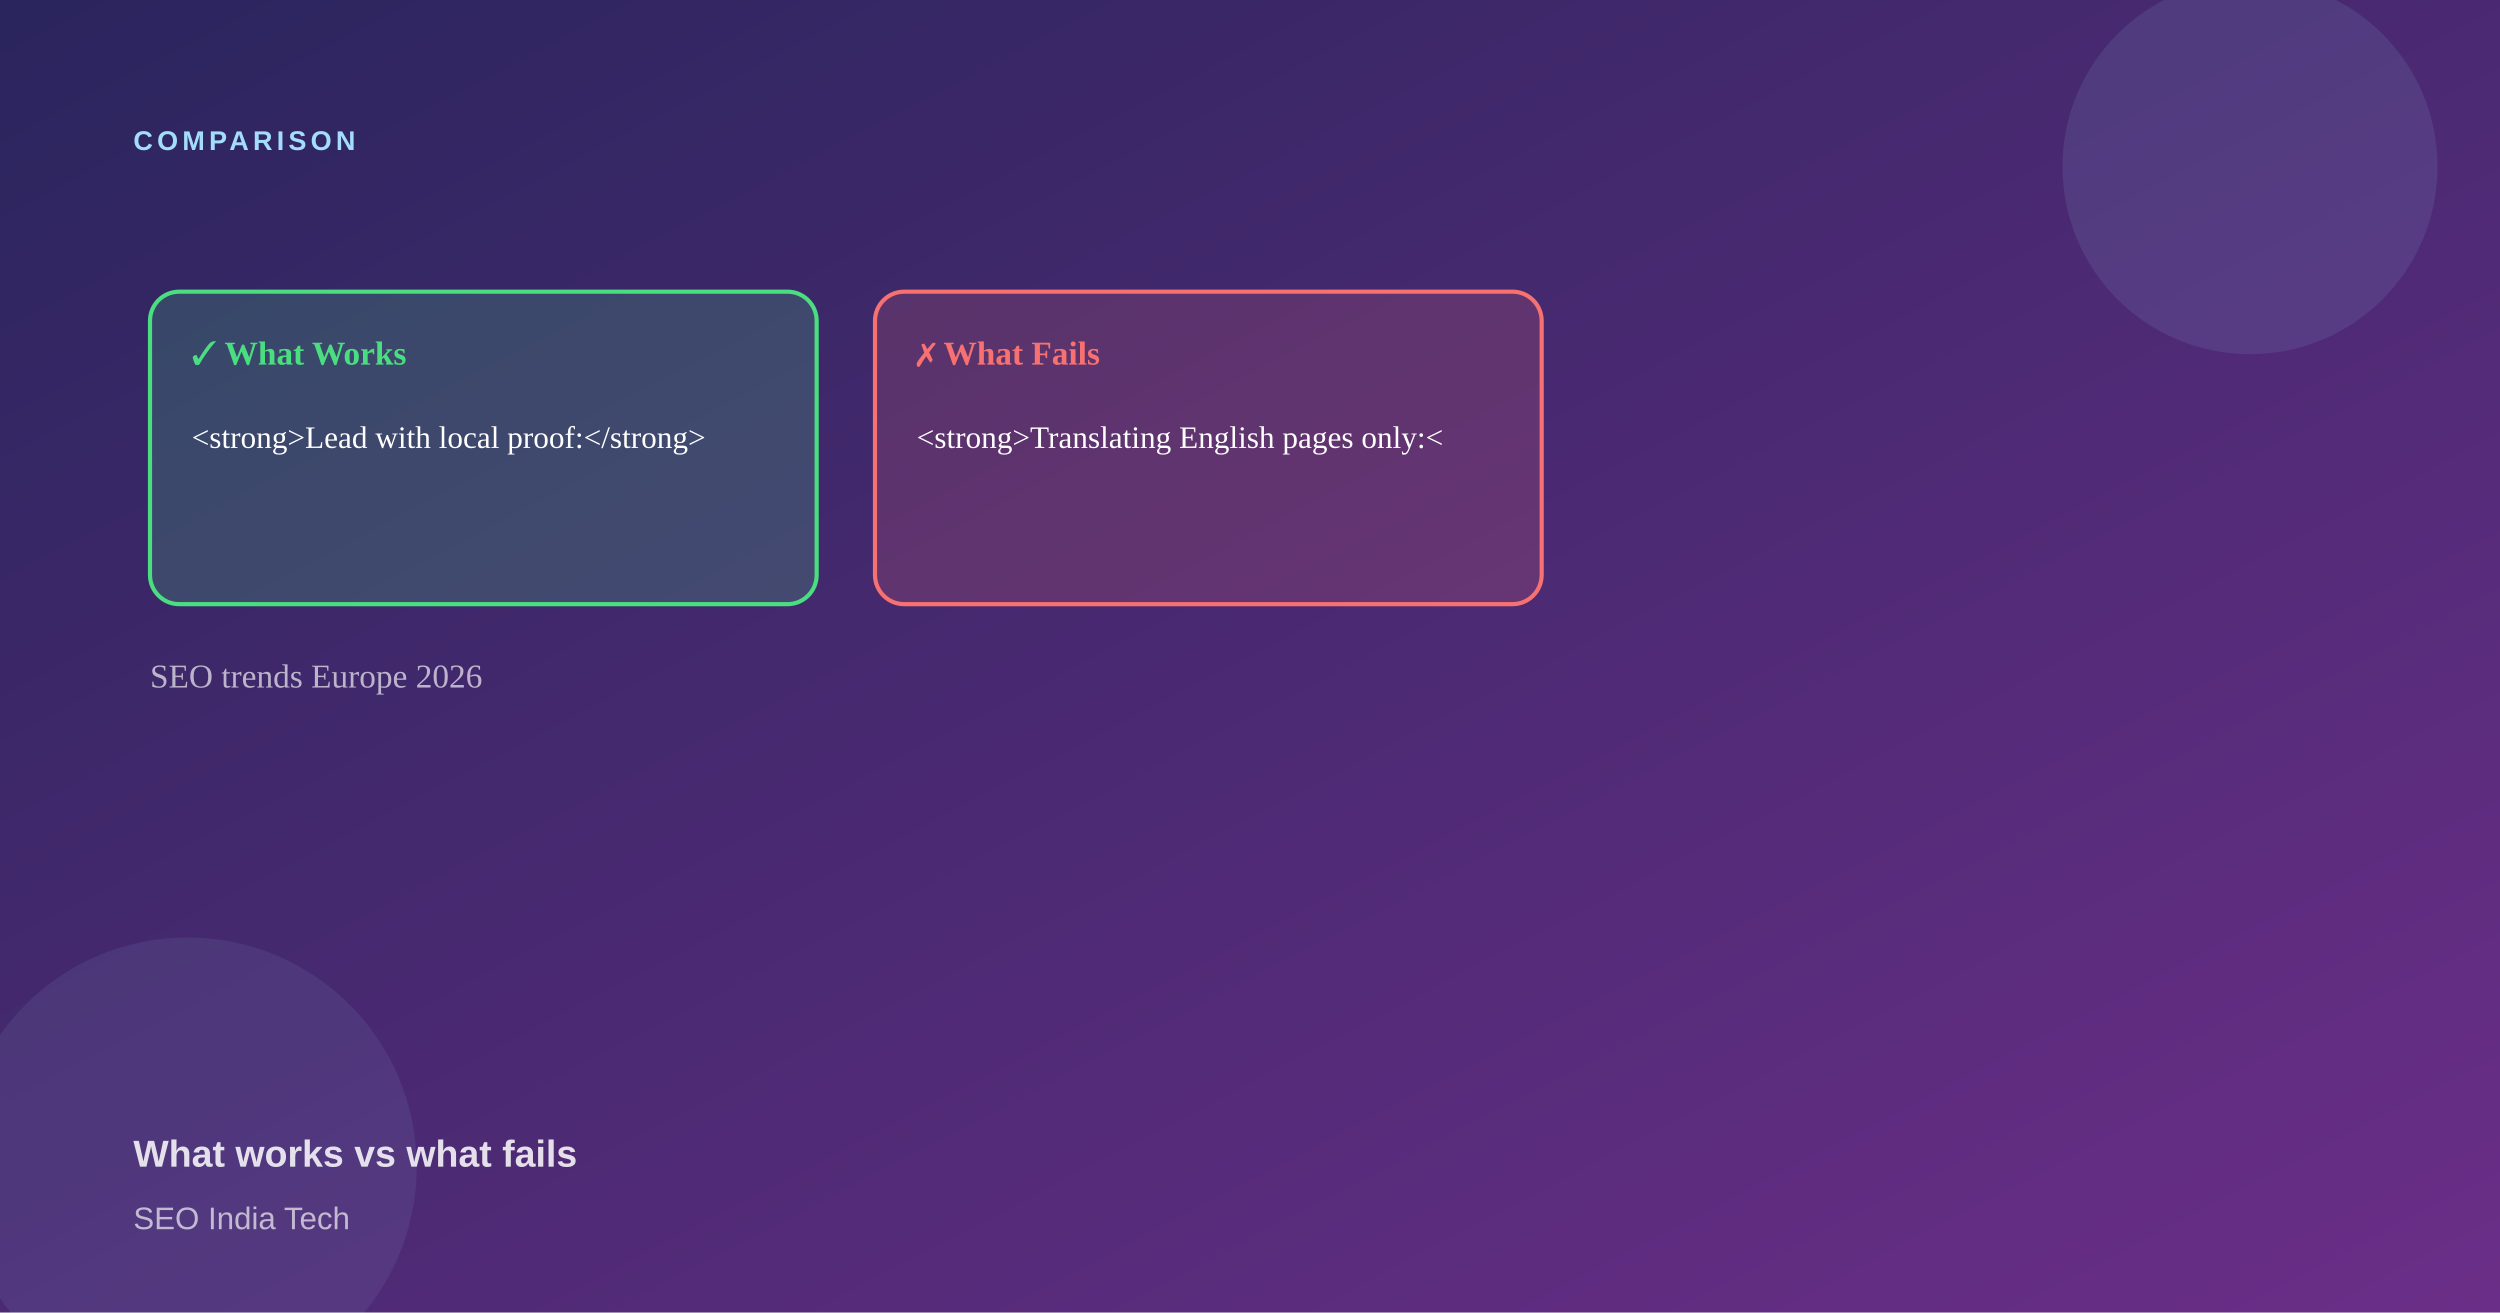
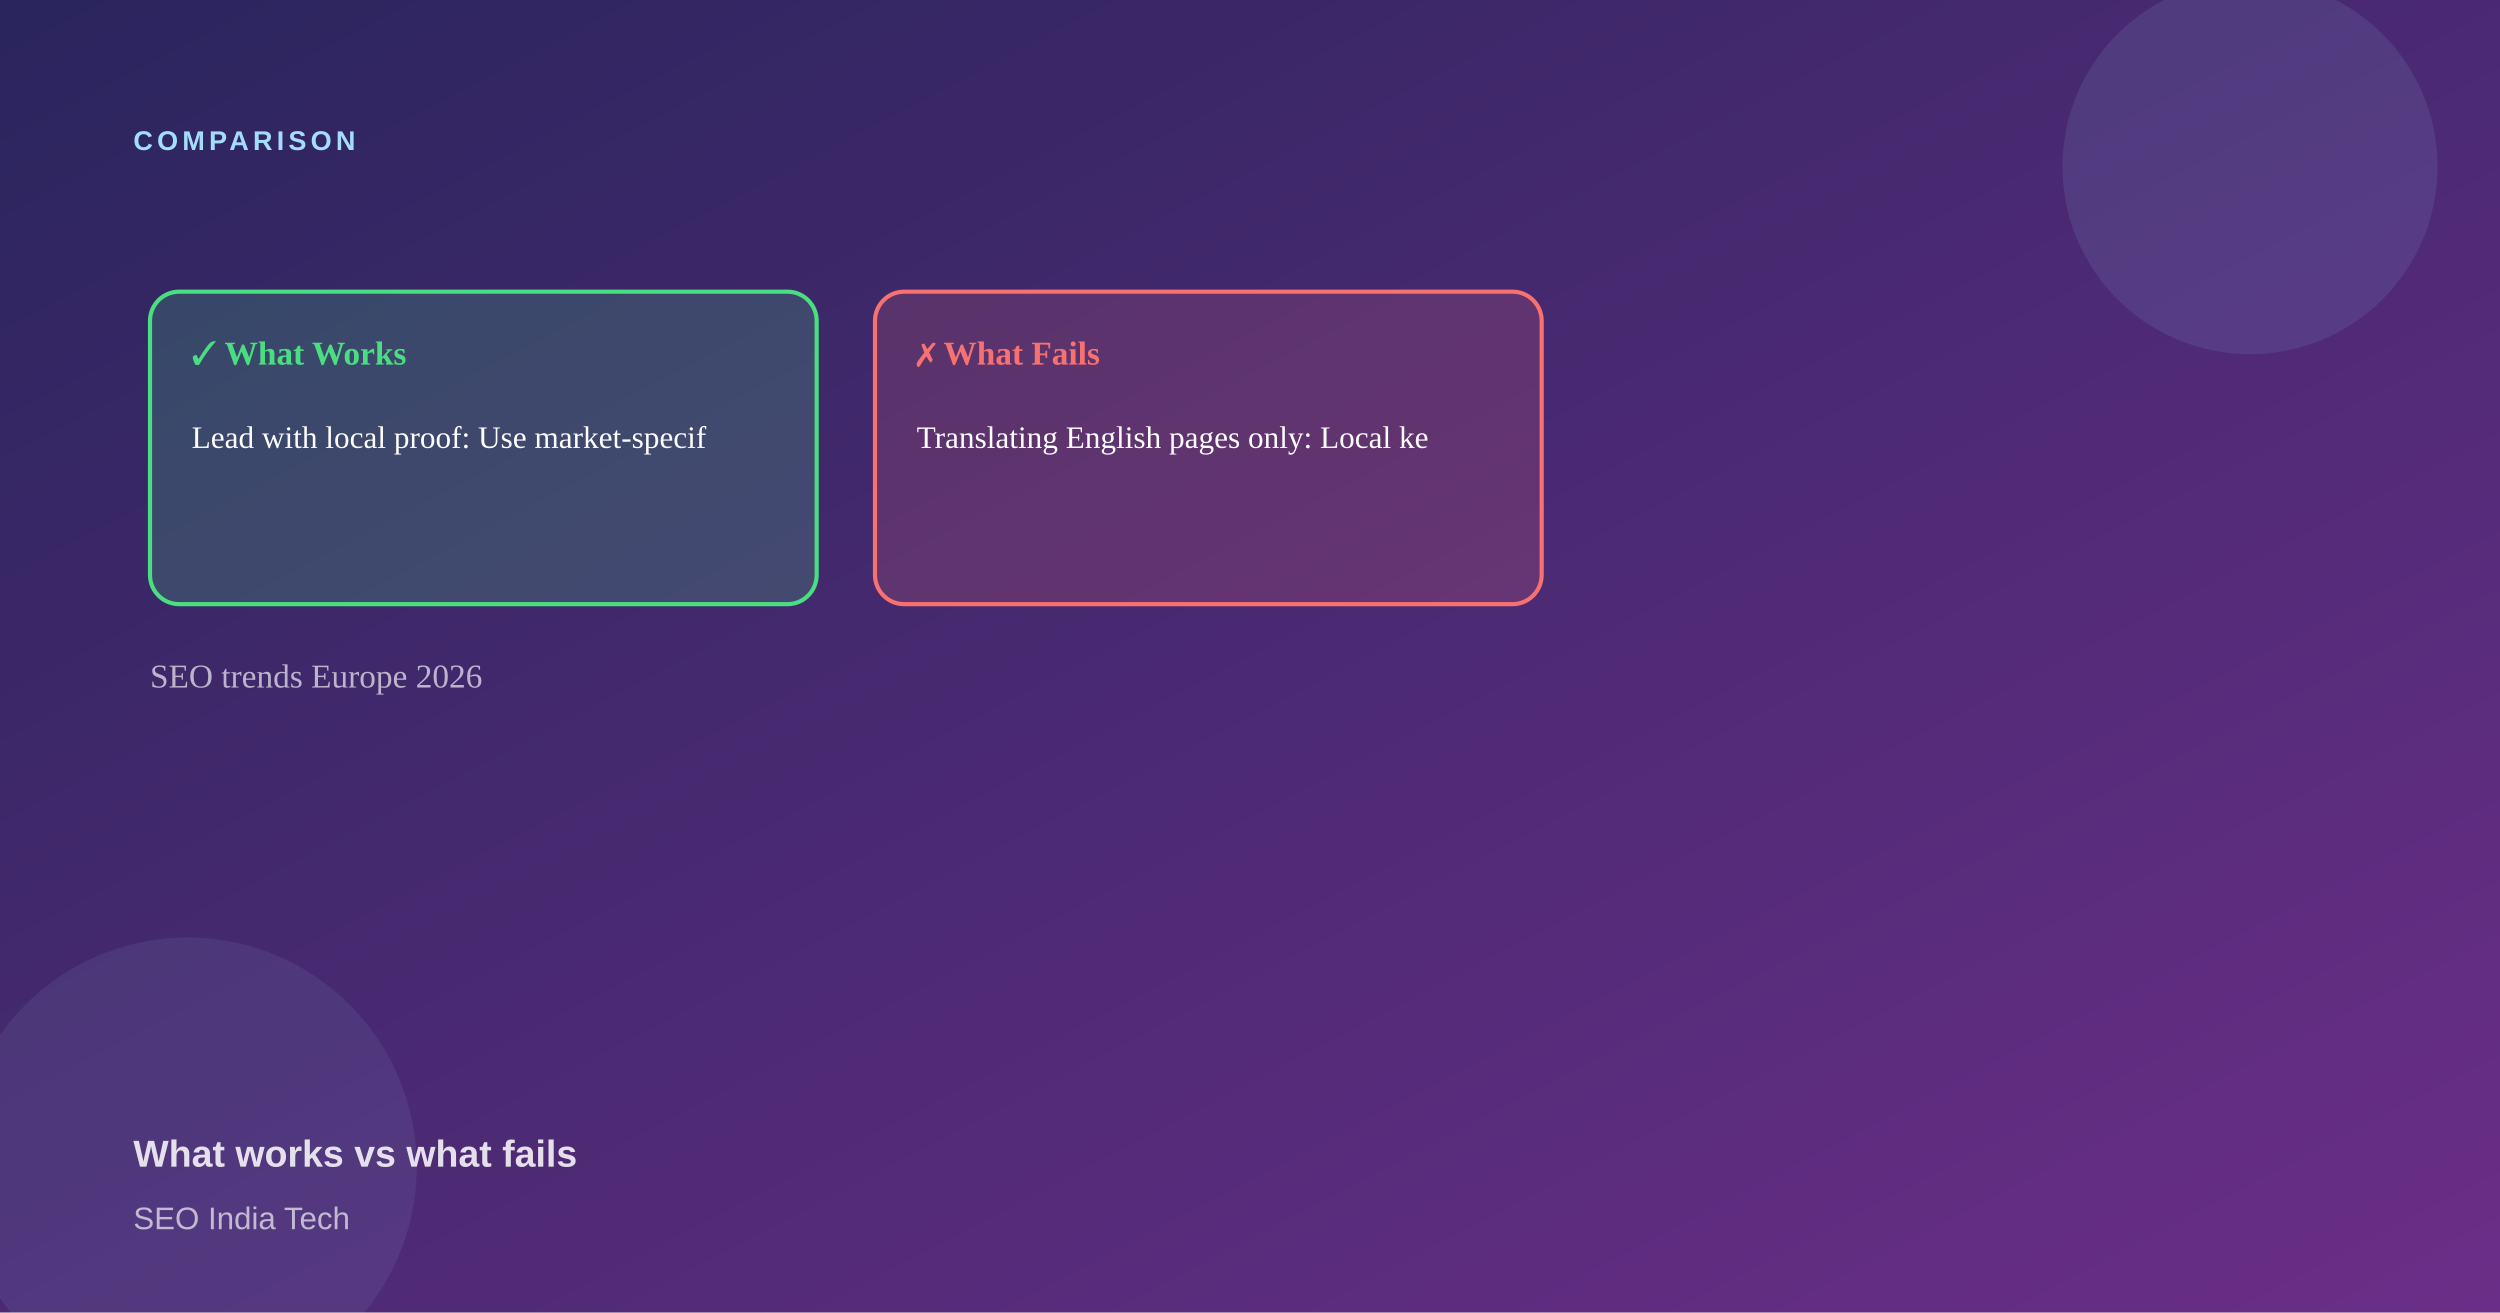
<svg xmlns="http://www.w3.org/2000/svg" width="1200" height="630" viewBox="0 0 1200 630" role="img" aria-label="Comparison">
  <defs>
    <linearGradient id="bg-compare-seo-trends-european-businesses-2026" x1="0%" y1="0%" x2="100%" y2="100%">
      <stop offset="0%" stop-color="#2A255D" />
      <stop offset="100%" stop-color="#6B2E88" />
    </linearGradient>
    <filter id="shadow-compare-seo-trends-european-businesses-2026">
      <feDropShadow dx="0" dy="6" stdDeviation="10" flood-color="#000" flood-opacity="0.22" />
    </filter>
  </defs>
  <rect width="1200" height="630" fill="url(#bg-compare-seo-trends-european-businesses-2026)" />
  <circle cx="1080" cy="80" r="90" fill="#A4DDFB" opacity="0.1" />
  <circle cx="90" cy="560" r="110" fill="#A4DDFB" opacity="0.08" />
  <rect x="72" y="140" width="320" height="150" rx="14" fill="rgba(74,222,128,0.18)" stroke="#4ADE80" stroke-width="2" />
  <text x="92" y="175" fill="#4ADE80" font-size="16" font-weight="700">✓ What Works</text>
-   <text x="92" y="215" fill="#ffffff" font-size="15">&lt;strong&gt;Lead with local proof:&lt;/strong&gt; </text>
+   <text x="92" y="215" fill="#ffffff" font-size="15">Lead with local proof: Use market-specif</text>
  <rect x="420" y="140" width="320" height="150" rx="14" fill="rgba(248,113,113,0.15)" stroke="#F87171" stroke-width="2" />
  <text x="440" y="175" fill="#F87171" font-size="16" font-weight="700">✗ What Fails</text>
-   <text x="440" y="215" fill="#ffffff" font-size="15">&lt;strong&gt;Translating English pages only:&lt;</text>
+   <text x="440" y="215" fill="#ffffff" font-size="15">Translating English pages only: Local ke</text>
  <text x="72" y="330" fill="rgba(255,255,255,0.65)" font-size="16">SEO trends Europe 2026</text>
  <text x="64" y="590" fill="rgba(255,255,255,0.65)" font-family="Arial,Helvetica,sans-serif" font-size="15">SEO India Tech</text>
  <text x="64" y="72" fill="#A4DDFB" font-family="Arial,sans-serif" font-size="13" font-weight="700" letter-spacing="2">COMPARISON</text>
  <text x="64" y="560" fill="#ffffff" font-family="Arial,sans-serif" font-size="18" font-weight="600" opacity="0.85">What works vs what fails</text>
</svg>
